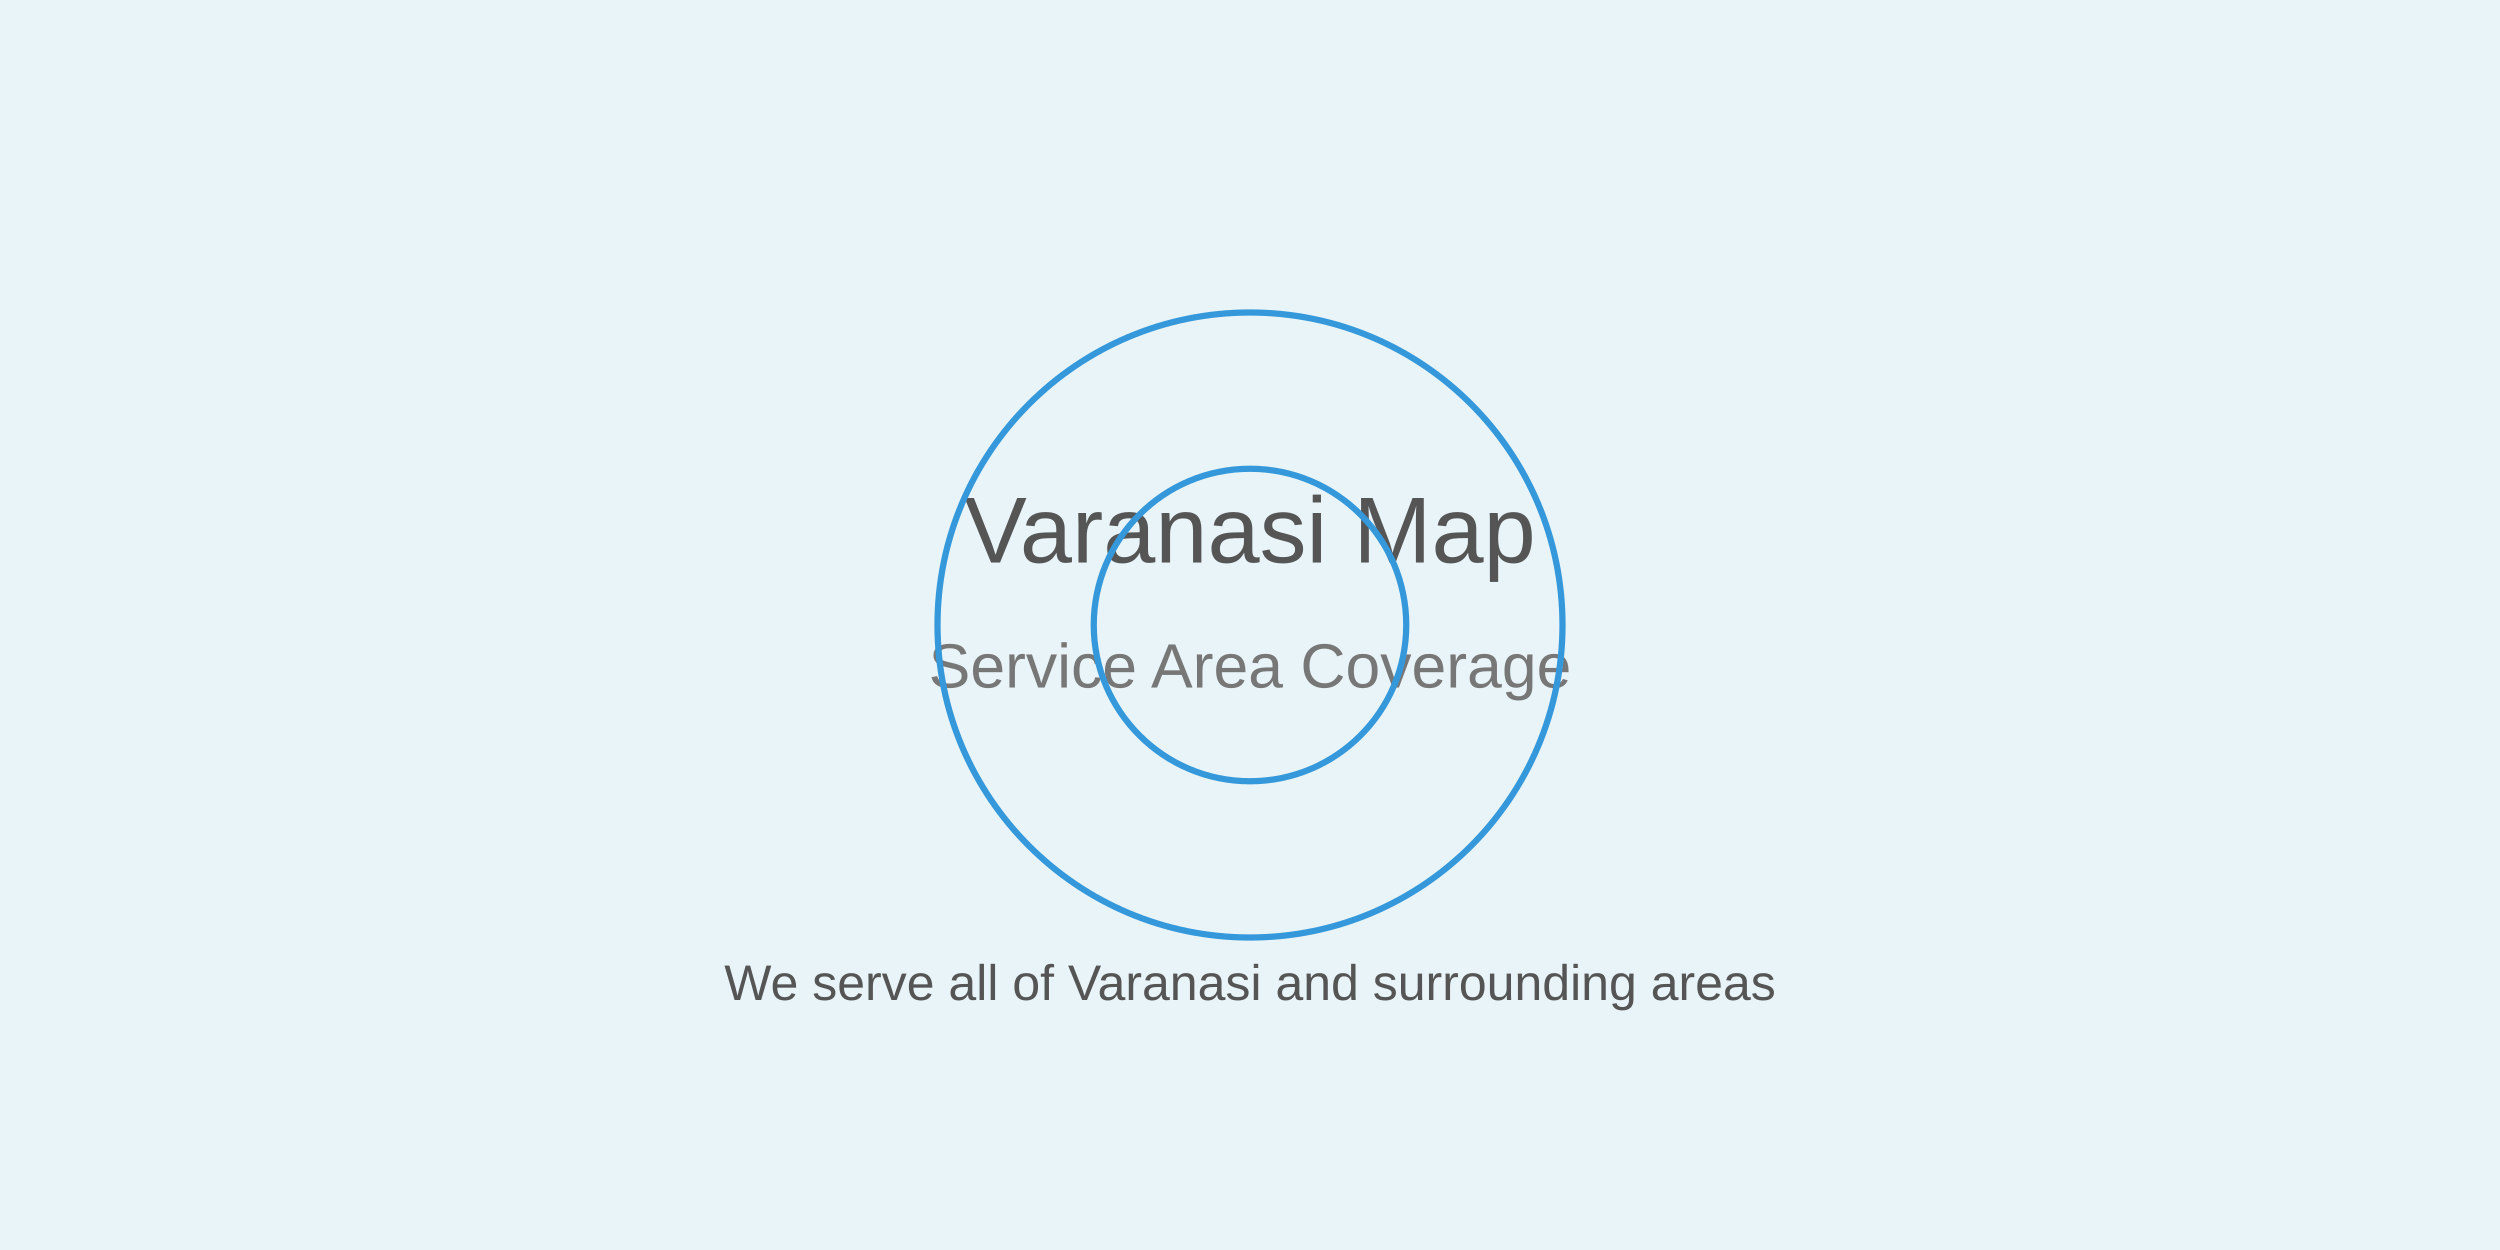
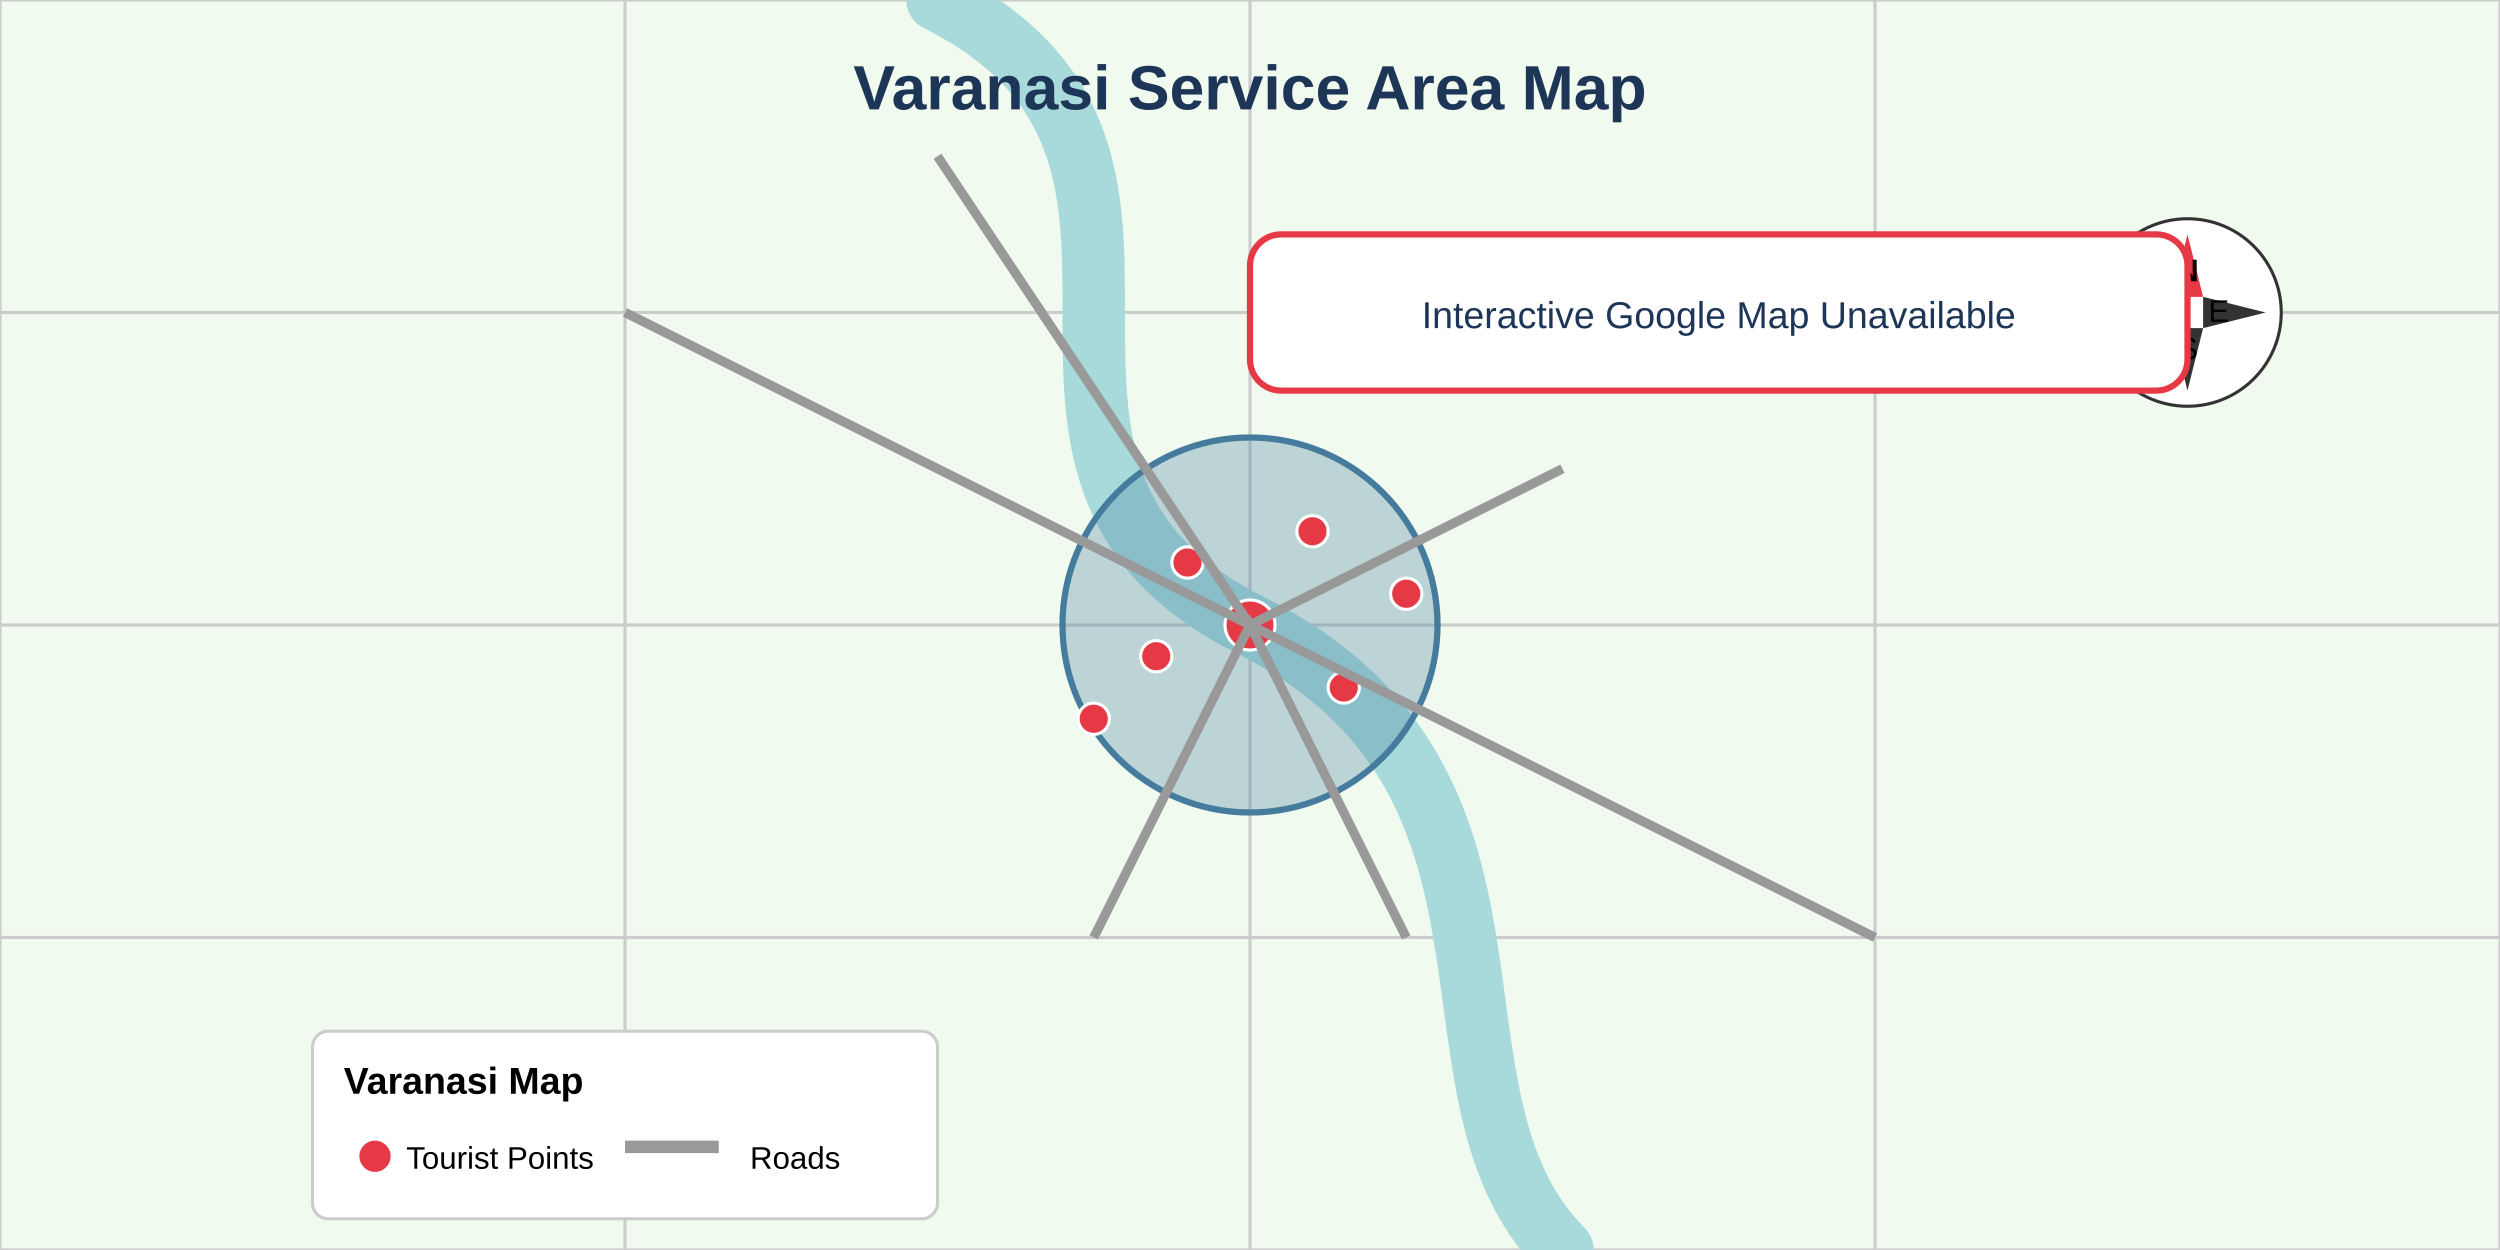
- <svg xmlns="http://www.w3.org/2000/svg" width="800" height="400">
-   <rect x="0" y="0" width="800" height="400" fill="#e8f4f8" />
-   <text x="400" y="180" font-family="Arial" font-size="30" text-anchor="middle" fill="#555">Varanasi Map</text>
-   <text x="400" y="220" font-family="Arial" font-size="20" text-anchor="middle" fill="#777">Service Area Coverage</text>
-   <circle cx="400" cy="200" r="100" fill="none" stroke="#3498db" stroke-width="2" />
-   <circle cx="400" cy="200" r="50" fill="none" stroke="#3498db" stroke-width="2" />
-   <text x="400" y="320" font-family="Arial" font-size="16" text-anchor="middle" fill="#555">We serve all of Varanasi and surrounding areas</text>
+ <svg xmlns="http://www.w3.org/2000/svg" width="800" height="400" viewBox="0 0 800 400">
+   <rect width="100%" height="100%" fill="#f1faee" />
+   <g stroke="#ccc" stroke-width="1">
+     <line x1="0" y1="0" x2="800" y2="0" />
+     <line x1="0" y1="100" x2="800" y2="100" />
+     <line x1="0" y1="200" x2="800" y2="200" />
+     <line x1="0" y1="300" x2="800" y2="300" />
+     <line x1="0" y1="400" x2="800" y2="400" />
+     <line x1="0" y1="0" x2="0" y2="400" />
+     <line x1="200" y1="0" x2="200" y2="400" />
+     <line x1="400" y1="0" x2="400" y2="400" />
+     <line x1="600" y1="0" x2="600" y2="400" />
+     <line x1="800" y1="0" x2="800" y2="400" />
+   </g>
+   <path d="M300,0 C400,50 300,150 400,200 C500,250 450,350 500,400" fill="none" stroke="#a8dadc" stroke-width="20" stroke-linecap="round" />
+   <circle cx="400" cy="200" r="60" fill="#457b9d" fill-opacity="0.3" stroke="#457b9d" stroke-width="2" />
+   <g fill="#e63946" stroke="#fff" stroke-width="1">
+     <circle cx="400" cy="200" r="8" />
+     <circle cx="420" cy="170" r="5" />
+     <circle cx="370" cy="210" r="5" />
+     <circle cx="430" cy="220" r="5" />
+     <circle cx="380" cy="180" r="5" />
+     <circle cx="350" cy="230" r="5" />
+     <circle cx="450" cy="190" r="5" />
+   </g>
+   <g stroke="#999" stroke-width="3" fill="none">
+     <path d="M200,100 L400,200 L600,300" />
+     <path d="M300,50 L400,200 L500,150" />
+     <path d="M350,300 L400,200 L450,300" />
+   </g>
+   <g transform="translate(700, 100)">
+     <circle cx="0" cy="0" r="30" fill="white" stroke="#333" stroke-width="1" />
+     <polygon points="0,-25 5,-5 -5,-5" fill="#e63946" />
+     <polygon points="0,25 5,5 -5,5" fill="#333" />
+     <polygon points="-25,0 -5,5 -5,-5" fill="#333" />
+     <polygon points="25,0 5,5 5,-5" fill="#333" />
+     <text x="0" y="-10" text-anchor="middle" font-family="Arial" font-size="10" font-weight="bold">N</text>
+     <text x="0" y="15" text-anchor="middle" font-family="Arial" font-size="10">S</text>
+     <text x="-10" y="3" text-anchor="middle" font-family="Arial" font-size="10">W</text>
+     <text x="10" y="3" text-anchor="middle" font-family="Arial" font-size="10">E</text>
+   </g>
+   <g transform="translate(100, 330)">
+     <rect width="200" height="60" fill="white" stroke="#ccc" stroke-width="1" rx="5" ry="5" />
+     <text x="10" y="20" font-family="Arial" font-size="12" font-weight="bold">Varanasi Map</text>
+     <circle cx="20" cy="40" r="5" fill="#e63946" />
+     <text x="30" y="44" font-family="Arial" font-size="10">Tourist Points</text>
+     <rect x="100" y="35" width="30" height="4" fill="#999" />
+     <text x="140" y="44" font-family="Arial" font-size="10">Roads</text>
+   </g>
+   <g transform="translate(400, 75)">
+     <rect width="300" height="50" fill="white" stroke="#e63946" stroke-width="2" rx="10" ry="10" />
+     <text x="150" y="30" text-anchor="middle" font-family="Arial" font-size="12" fill="#1d3557">
+       Interactive Google Map Unavailable
+     </text>
+   </g>
+   <text x="400" y="35" text-anchor="middle" font-family="Arial" font-size="20" font-weight="bold" fill="#1d3557">
+     Varanasi Service Area Map
+   </text>
</svg>
